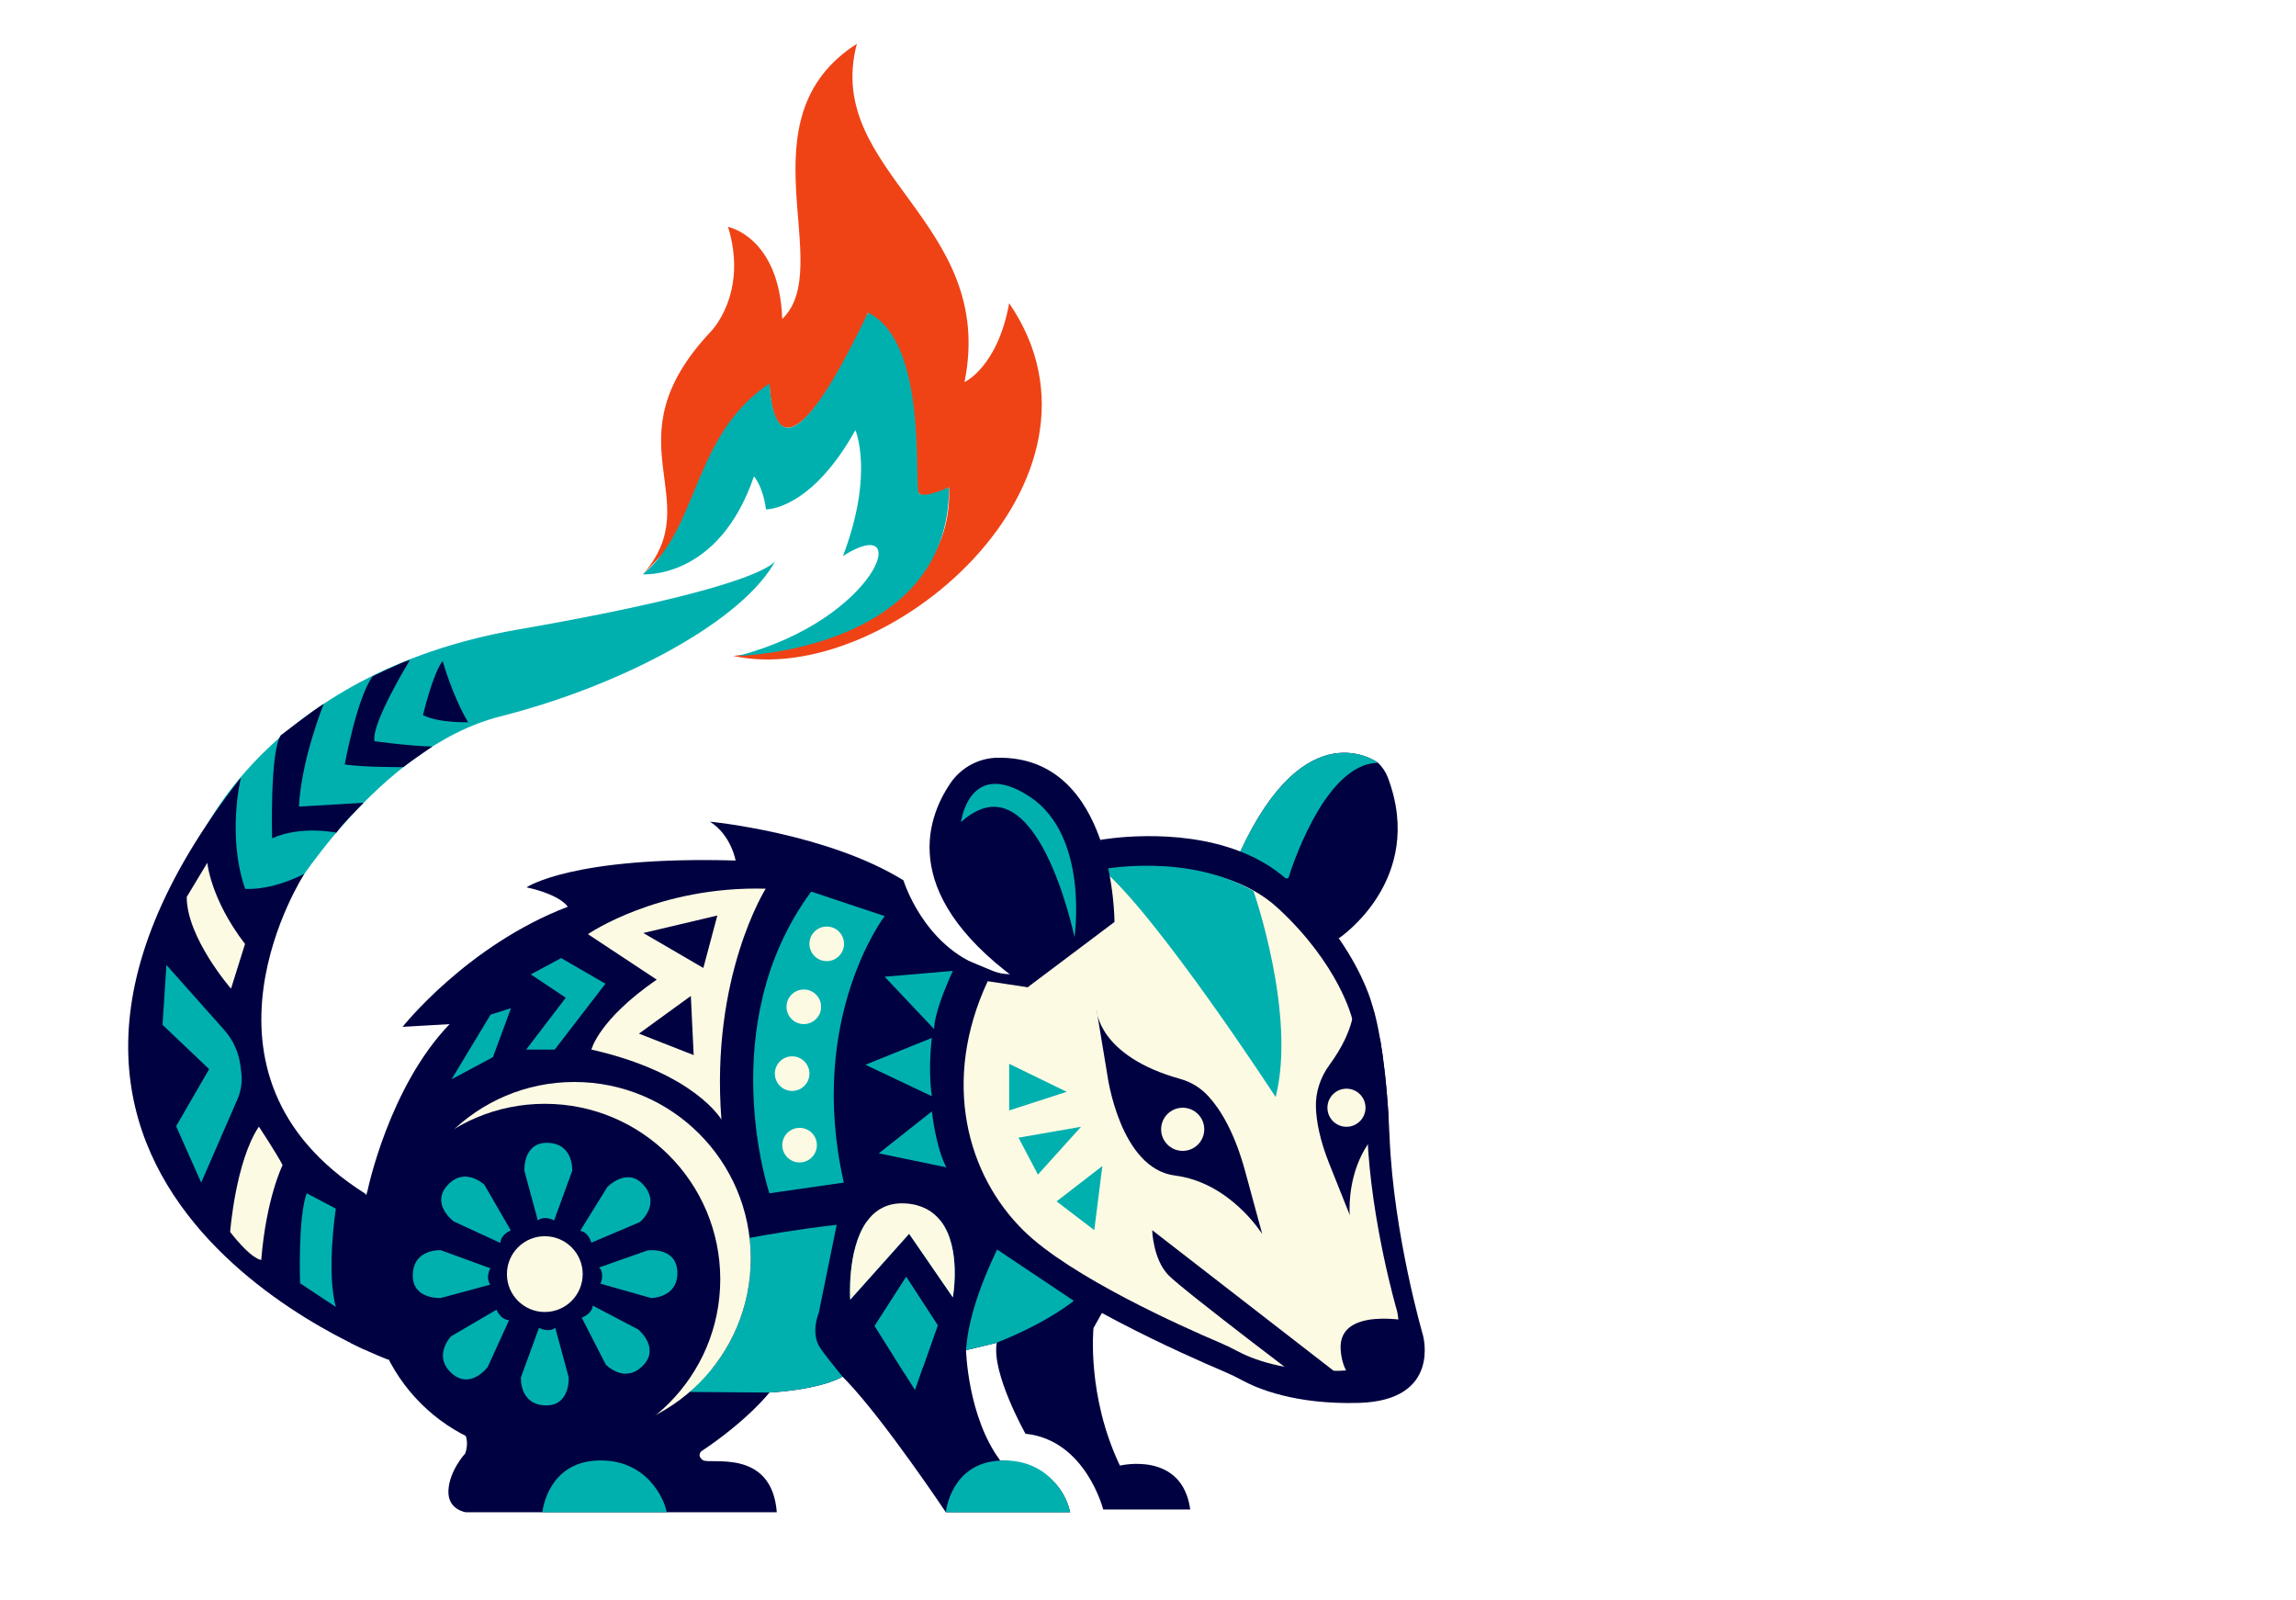
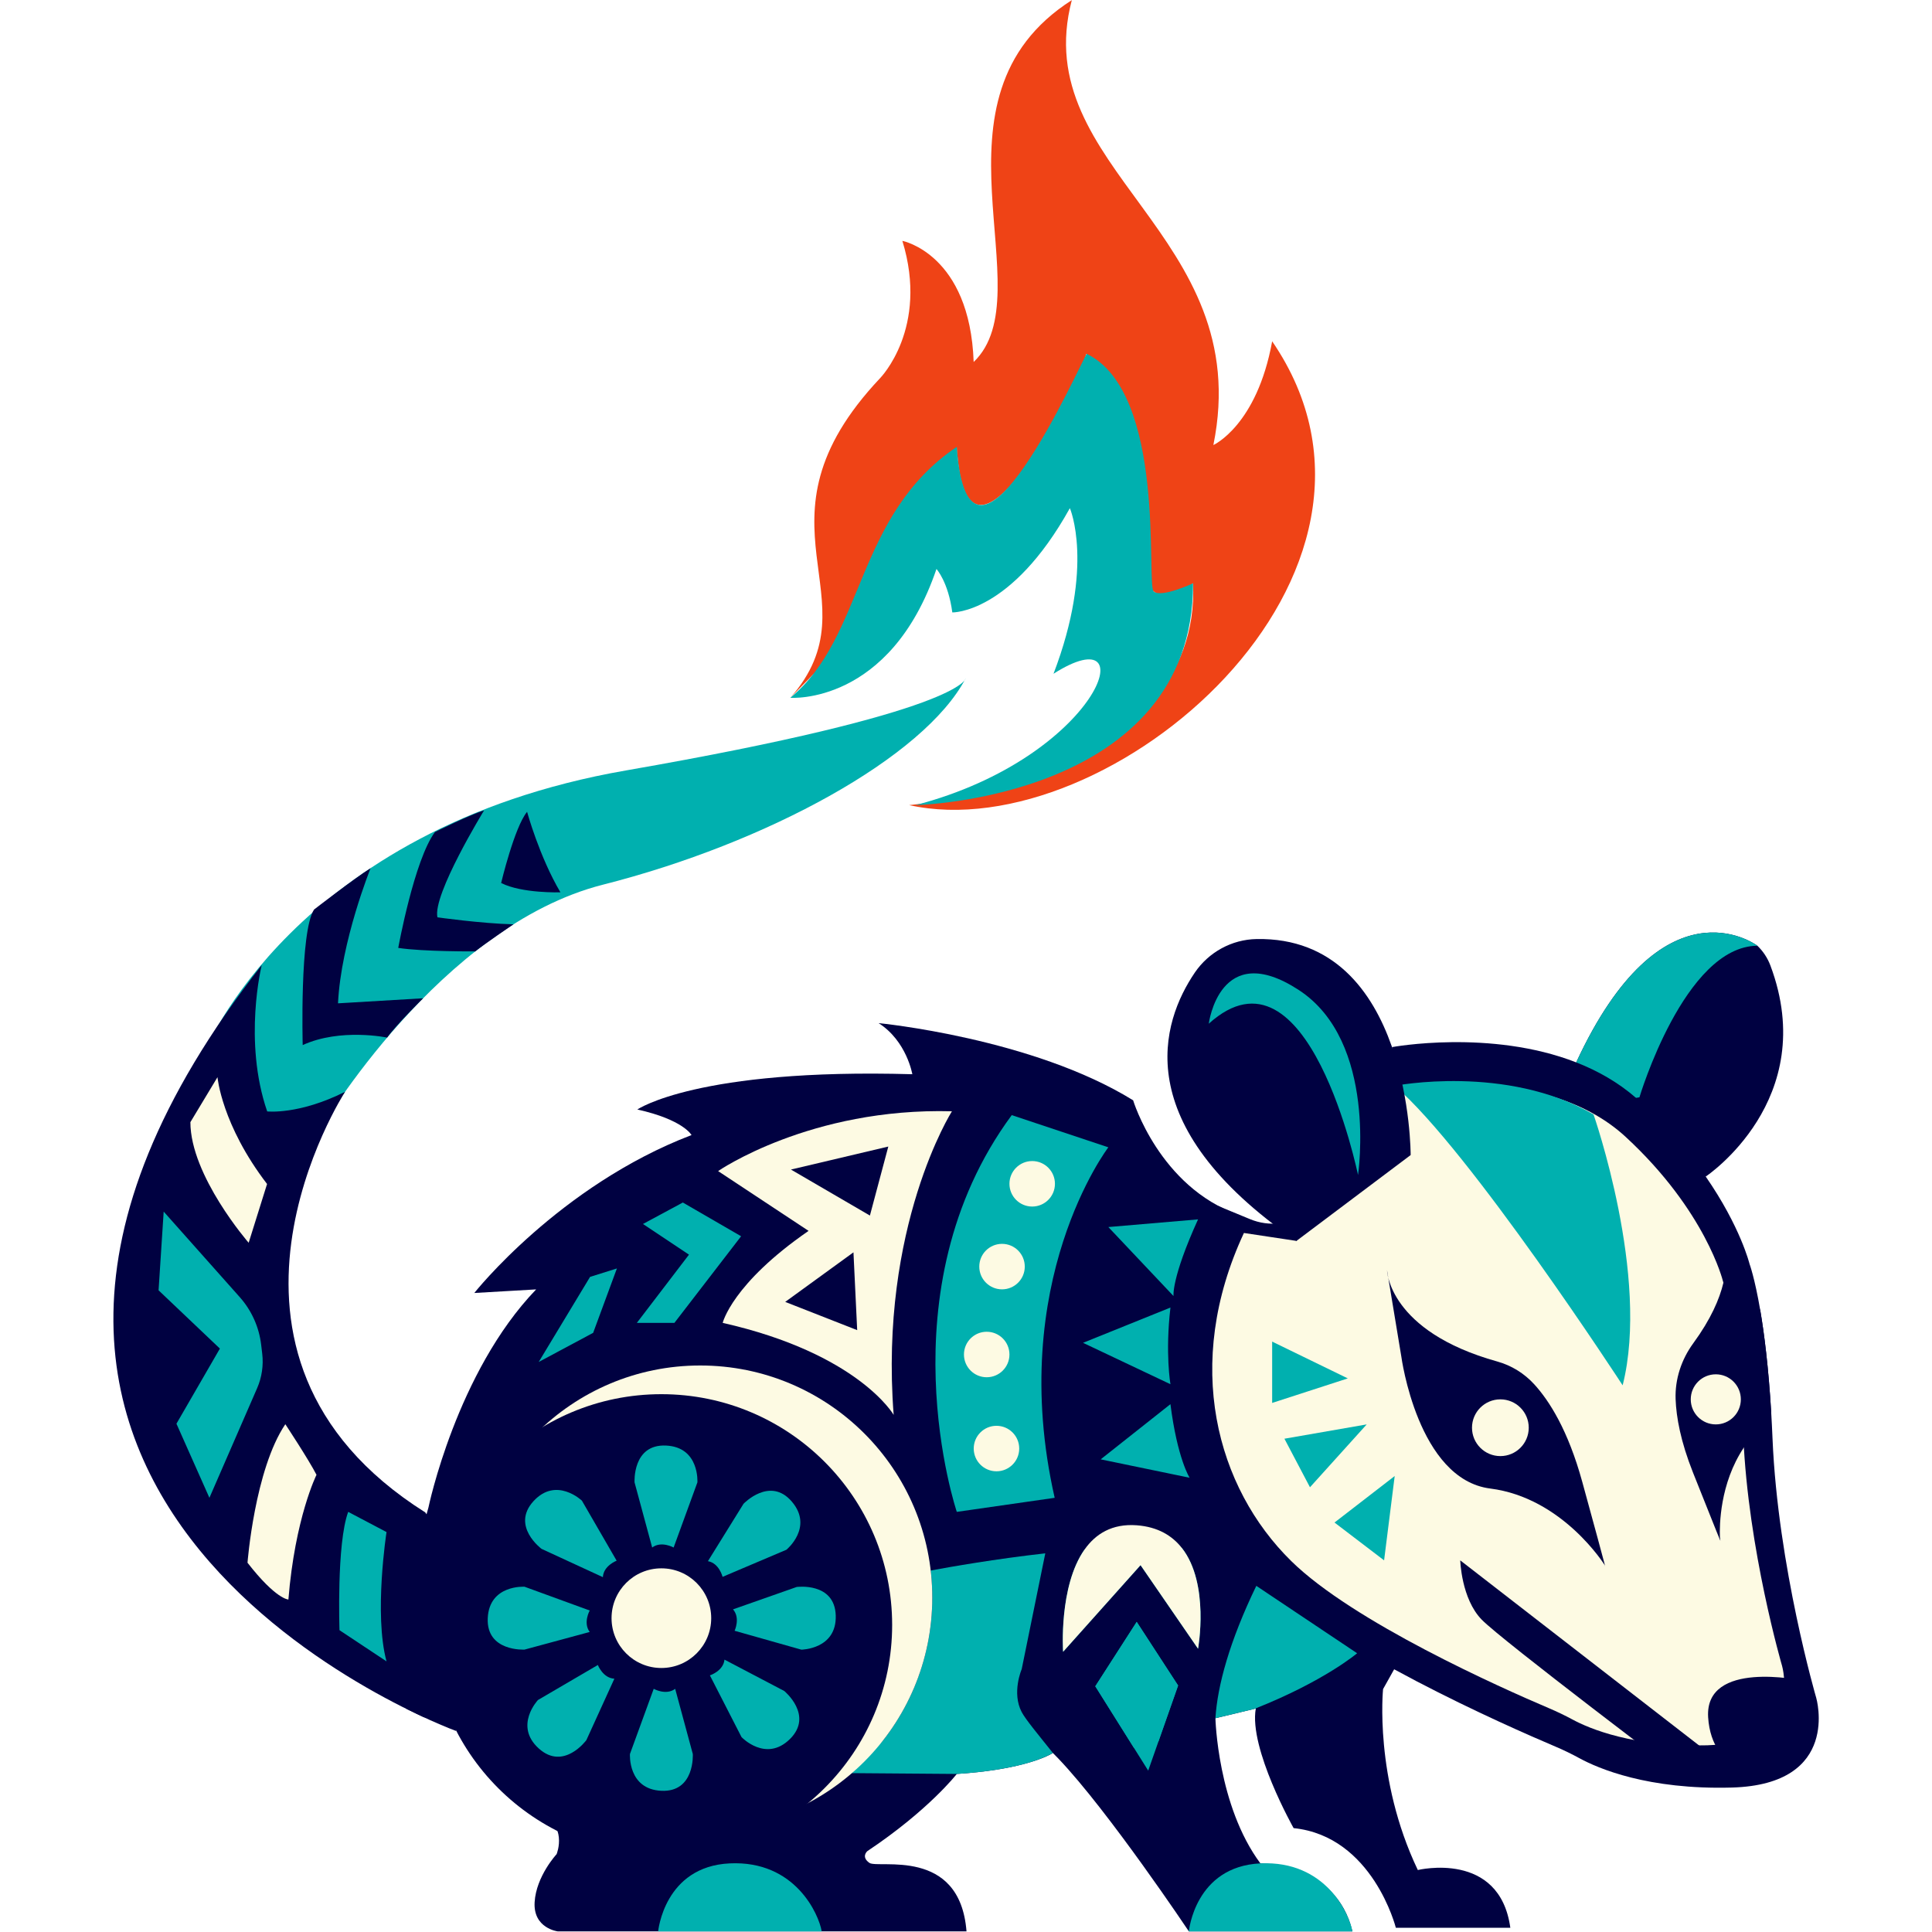
- <svg xmlns="http://www.w3.org/2000/svg" id="Color" viewBox="0 0 2626 1829">
+ <svg xmlns="http://www.w3.org/2000/svg" id="Color" viewBox="48 50 1680 1680">
  <defs>
    <style>
      .cls-1 {
        fill: #000141;
      }

      .cls-2 {
        fill: #fdfae3;
      }

      .cls-3 {
        fill: #ef4316;
      }

      .cls-4 {
        fill: #00b0af;
      }
    </style>
  </defs>
  <g>
    <path class="cls-3" d="M735.24,656.79c76.26-86.63-41.54-151.15,78.11-278.01-.01,0,42.66-43.34,19.32-119.34,0,0,58.67,11.33,62,105.33,62.38-59.85-48.61-229.15,85.35-314.66-38.84,147.17,160.38,203.19,123.09,386.88,0,0,37.79-16.89,51.12-90.22,138.73,202.81-141.85,441.8-315.67,403.33,0,0,254.22-21.33,246.89-192.89,0,0-22.36,16.58-34.22,7.11-19.93-15.91,11.89-161.11-58.78-206.44-.42,9.31-104.56,227.33-112.44,80.67,4.12,76.57-52.79,123.58-144.77,218.23Z" />
    <path class="cls-4" d="M844.11,750.11s241.78-5.33,241.33-192.89c0,0-27.56,12.89-34.22,7.11-6.67-5.78,11.56-172.44-58.22-206.67-4.12,4.86-102.55,229.28-113,80.89-88.92,60.14-79.56,164.45-144.77,218.23-.02-.01,86.65,6.65,127.09-112.01,0,0,10.22,11.11,13.78,37.78,0,0,51.11,1.33,102.22-90.67,0,0,21.78,49.78-14.22,144,81.72-52.02,39.92,72.42-120,114.22Z" />
    <path class="cls-4" d="M327,1031.28s103.33-176,245.33-212,279.33-110.67,315.33-179.33c0,0-2.12,29.05-295.33,80-289.33,50.28-366.91,245.7-366.91,245.7l50.24,55.24,51.33,10.39Z" />
    <path class="cls-1" d="M506.33,755.94s10.67,39,29,70c0,0-33.44,1.09-51.55-8.12,0,0,11.55-48.54,22.55-61.88Z" />
    <path class="cls-1" d="M468.89,754.77s-44.95,73.32-40.51,92.91c0,0,38.22,5.4,66.09,6.08,0,0-25.32,17.18-33.2,23.54,0,0-45,.31-66.97-3.03,0,0,13.89-76.6,31.96-100.8,0,0,31.86-15.72,42.63-18.71Z" />
    <path class="cls-1" d="M370.24,804.97s-25.73,63.66-28.32,117.49l74.02-4.4s-23.63,23.32-31.29,34.19c0,0-40.55-8.52-73.43,6.51,0,0-2.73-98.55,9.86-117.84,0,0,35-27.14,49.16-35.94Z" />
    <path class="cls-1" d="M275.58,889.19s-16.35,65.92,4.76,127.26c0,0,27.37,3.17,67.74-17.08,0,0-148.07,228.42,69.7,365.75l51.11,74.67-24.5,115.33s-536.94-196-168.81-665.92Z" />
    <path class="cls-2" d="M213.56,1025.78l23.56-39.11s3.56,41.33,43.11,92.89l-16,51.11s-50.67-58.22-50.67-104.89Z" />
    <path class="cls-4" d="M185.89,1172l4.44-68.44,66.16,74.39c10.28,11.56,16.77,25.99,18.6,41.35l.92,7.74c1.22,10.24-.3,20.62-4.42,30.07l-41.49,95.34-28.67-64.44,37.78-65.33-53.33-50.67Z" />
    <path class="cls-2" d="M263.22,1408.89s6.22-80.89,32.89-120.44c0,0,20,30.22,27.11,44,0,0-18.67,37.33-24.44,108.44,0,0-10.67,0-35.56-32Z" />
    <path class="cls-4" d="M343.22,1467.56s-2.67-75.11,7.56-102.89l33.33,17.56s-11.11,71.56,0,112.44l-40.89-27.11Z" />
  </g>
  <g>
    <path class="cls-1" d="M401.57,1536.08c-19.52-28.94,9.89-142.17,17.34-169.31,1.04-3.77,1.65-5.88,1.65-5.88,0,0,24.33-117.67,93.66-189.67l-53.78,3.11s73.78-93.33,188.89-137.33c0,0-7.11-13.33-47.11-22.22,0,0,52-36,239.11-30.67,0,0-4.89-28.89-29.33-44.44,0,0,133.78,12.89,221.33,67.11,0,0,22.67,75.11,91.56,99.55,0,0-59.11,122.23-14.22,230.67s154.66,155.56,154.66,155.56l-14.66,26.22s-8,77.33,30.22,157.33c0,0,71.11-17.33,80.44,50.22h-99.55s-20-79.55-88.89-86.66c0,0-39.11-69.34-32.89-104l-35.11,8.44s1.78,76,39.11,126.22c0,0,65.78-.89,80,59.11h-142.22s-69.6-104.19-113.26-150.04c-1.69-1.78-3.35-3.48-4.96-5.07,0,0-7.25,4.94-26.04,9.82h-.02c-13.09,3.4-31.77,6.77-57.5,8.41,0,0-24.44,31.55-77.78,67.11,0,0-5.78,4.89,1.78,10.22s78.67-14.22,84.44,59.55h-355.55s-21.33-2.66-20-25.33,19.11-41.78,19.11-41.78c0,0,2.79-6.72,1.94-14.75-.19-1.74-.55-3.53-1.14-5.34-1.8-5.46-5.76-10.97-13.69-15.02-8.32-4.24-18.01-11.53-26.95-19.07-13.6-11.46-25.06-25.16-34.6-40.17-2.88-4.54-7.03-9.55-12.95-13.92-.17-.13-.35-.26-.52-.38-.02-.02-.04-.03-.06-.04-.31-.23-.63-.45-.95-.67-1.05-.73-2.17-1.44-3.34-2.11-6.14-3.57-13.8-6.39-23.32-7.65l-14.85-7.13Z" />
    <path class="cls-4" d="M788.79,1591.86l27.29-28.71c26.69-34.21,42.59-77.24,42.59-123.99,0-7.95-.46-15.78-1.36-23.49,17.46-3.26,56.06-10.04,99.58-14.94v.27l-20.45,100.44s-8.88,20.45,0,37.34c3.38,6.43,14.96,20.3,27.12,35.55-2.22,1.31-10.57,5.8-26.04,9.82h-.02c-13.09,3.4-31.77,6.77-57.5,8.41" />
    <path class="cls-4" d="M1036.44,1460.33l36,55.34-17.02,48.44c-6.97,1.97-14.11,3.89-21.41,5.75l-33.57-53.53,36-56Z" />
    <path class="cls-4" d="M1075.73,1396.08c24.38,31.1,14.05,87.59,14.05,87.59l-50-72.67-67.34,75.33s-3.95-56.89,18.65-88.91c29.4-2.34,59.12-3.29,84.63-1.34h.01Z" />
    <path class="cls-4" d="M1228.11,1487.61s-28.62,24.38-89.17,48.32l-34.05,8.18c1.76-28.22,12.17-66.73,35.55-115.11" />
    <circle class="cls-2" cx="656.89" cy="1439.16" r="201.78" />
    <circle class="cls-1" cx="623.11" cy="1463" r="200.67" />
    <path class="cls-2" d="M751.11,1120.33l-78.67-52s80-55.33,203.33-52c0,0-63.33,100-50.67,264,0,0-30.67-53.33-148.67-80,0,0,8-34,74.67-80Z" />
    <polygon class="cls-1" points="735.78 1067 820.44 1047 804.44 1107 735.78 1067" />
    <polygon class="cls-1" points="730.79 1182.09 790.14 1138.99 793.38 1206.64 730.79 1182.09" />
    <path class="cls-2" d="M1089.78,1483.67l-50-72.67-67.34,75.33s-3.95-56.89,18.65-88.91c9.57-13.57,23.92-22.68,45.35-21.09,18.42,1.37,30.9,9.06,39.28,19.75h.01c24.38,31.1,14.05,87.59,14.05,87.59Z" />
    <polygon class="cls-4" points="516.44 1234.33 563.78 1209 584.44 1153 561.11 1160.33 516.44 1234.33" />
    <polygon class="cls-4" points="601.78 1200.33 634.44 1200.33 692.44 1125 641.78 1095.67 607.11 1114.33 647.11 1141 601.78 1200.33" />
    <path class="cls-4" d="M927.78,1019.67l84,28s-89.33,116.89-46.67,304.78l-85.11,12.22s-64.89-192.33,47.78-345Z" />
    <path class="cls-4" d="M1089.78,1110.33l-78,6.67,56.67,60s-2-15.33,21.33-66.67Z" />
    <path class="cls-4" d="M1065.78,1187l-76,30.67,76,36s-4.67-26.67,0-66.67Z" />
    <path class="cls-4" d="M1065.78,1271l-60.67,48,77.33,16s-10.67-16.67-16.67-64Z" />
    <path class="cls-4" d="M615.11,1395.67l-15.33-56.67s-2-33.33,27.33-32,27.33,32,27.33,32l-20.67,56.67s-10.67-6-18.67,0Z" />
    <path class="cls-4" d="M663.59,1407.54l30.95-49.89s22.99-24.21,42.04-1.87c19.05,22.35-4.73,41.82-4.73,41.82l-55.52,23.58s-2.9-11.89-12.74-13.64Z" />
    <path class="cls-4" d="M685.42,1449.44l55.38-19.47s33.09-4.45,33.93,24.9-29.9,29.62-29.9,29.62l-58.04-16.43s5.2-11.08-1.38-18.62Z" />
    <path class="cls-4" d="M635.11,1518.54l15.33,56.67s2,33.33-27.33,32c-29.33-1.33-27.33-32-27.33-32l20.67-56.67s10.67,6,18.67,0Z" />
    <path class="cls-4" d="M678,1493.16l51.98,27.28s25.8,21.2,4.88,41.8c-20.92,20.6-42.05-1.71-42.05-1.71l-27.51-53.68s11.65-3.74,12.69-13.69Z" />
    <path class="cls-4" d="M560.8,1469.1l-56.67,15.33s-33.33,2-32-27.33c1.33-29.33,32-27.33,32-27.33l56.67,20.67s-6,10.67,0,18.67Z" />
    <path class="cls-4" d="M572.24,1421.44l-53.31-24.59s-26.85-19.85-7.01-41.5c19.84-21.65,42.08-.44,42.08-.44l30.21,52.21s-11.45,4.33-11.97,14.32Z" />
    <path class="cls-4" d="M582.24,1509.73l-24.35,53.42s-19.73,26.94-41.46,7.2c-21.74-19.74-.63-42.08-.63-42.08l52.07-30.45s4.39,11.43,14.37,11.91Z" />
    <polygon class="cls-4" points="1036.44 1460.33 1000.44 1516.33 1046.44 1589.67 1072.44 1515.67 1036.44 1460.33" />
    <circle class="cls-2" cx="623.11" cy="1457.1" r="43.33" />
    <circle class="cls-2" cx="945.56" cy="1079.39" r="19.78" />
    <circle class="cls-2" cx="919.33" cy="1151.39" r="19.78" />
    <circle class="cls-2" cx="906" cy="1227.83" r="19.78" />
    <circle class="cls-2" cx="914.5" cy="1309.61" r="19.78" />
  </g>
  <g>
    <path class="cls-1" d="M1531.24,1073.09c-34.1-25.03-60.98-48.44-79.91-66.25-21.42-20.15-32.66-33.12-32.66-33.12,74.61-161.04,155.29-102.96,157.46-101.36.01.01.02.02.03.03h.01c4.92,4.73,8.82,10.56,11.31,17.19,43.81,116.9-56.24,183.51-56.24,183.51Z" />
    <path class="cls-4" d="M1576.16,872.39c-63.4.46-102.55,131.76-102.55,131.76-8.64,1.72-16.01,2.55-22.28,2.69-41.04.97-35.33-27.25-35.33-27.25.89-1.99,1.78-3.94,2.67-5.87,74.61-161.04,155.29-102.96,157.46-101.36.01.01.02.02.03.03Z" />
    <path class="cls-1" d="M1554,1604.39c-73.07,2.04-116.37-16.67-132.61-25.52-6.66-3.63-13.46-6.96-20.44-9.92-44.82-18.98-193.07-84.48-254.95-145.23-73.33-72-102.67-198-42.67-326.66l31.72,13.09c8.11,3.34,16.93,4.6,25.65,3.59,8.51-.99,19.73-3.23,31.56-8.2,26.19-11,55.3-35.39,64.2-89.19,2.64-15.9,3.5-34.37,2.01-55.82,0,0,85.52-15.91,160.21,13.31.04,0,.09.03.14.05,18.4,7.22,36.15,17.17,51.79,30.79,1.14.99,2.27,2.01,3.39,3.04,24.75,22.86,43.36,45.32,57.24,65.37,30.26,43.7,38.09,75.97,38.09,75.97,0,0,4.46,11.83,9.31,40.21,3.48,20.38,7.15,49.3,9.51,88.5.44,7.39.84,15.15,1.18,23.29,4.67,111.33,38,225.33,38,225.33,0,0,22,75.33-73.33,78Z" />
    <path class="cls-2" d="M1270.55,996.78s121.35-22.59,191.1,41.84c69.75,64.43,84.53,125.31,84.53,125.31,0,0,13.6,36.06,17.73,134.77,4.14,98.71,33.69,199.79,33.69,199.79,0,0,19.51,66.79-65.02,69.16-64.27,1.8-102.57-14.52-117.23-22.44-6.65-3.59-13.47-6.85-20.43-9.81-41.93-17.84-170.1-74.93-224.09-127.94-65.02-63.84-94.36-171.22-41.16-285.31l45.67,6.89,95.22-132.27Z" />
    <path class="cls-4" d="M1433.67,1019.06s49.33,140.89,25.33,235.56c0,0-133.33-204.89-198.22-260.44,0,0,96.89-19.11,172.89,24.89Z" />
    <path class="cls-1" d="M1086.9,895.84c-28.55,42.11-59.18,131.77,88.43,233.22l99.33-74.67s.58-190.26-134-187.83c-21.59.39-41.65,11.41-53.77,29.28Z" />
    <path class="cls-1" d="M1254.11,1154.61s1.25,52.97,95.88,79.31c12.34,3.43,23.44,10.32,32.09,19.77,13.14,14.36,29.48,39.99,41.81,84.92,24.11,87.89,19.56,72.44,19.56,72.44,0,0-36.44-58.67-99.56-66.67s-77.33-114.67-77.33-114.67l-12.44-75.11Z" />
    <path class="cls-1" d="M1542.36,1119.42c.16.22,1.27,1.85,2.53,4.83l-2.53-4.83Z" />
    <path class="cls-1" d="M1588.15,1277.77c-2.47,5.39-5.89,10.42-10.46,14.89-5.16,5.06-9.55,10.46-13.28,16.03-21.05,31.43-21.21,68.19-20.84,77.85.04,1.11.38,2.17.43,3.29.01.22-2.61-5.99-23.83-59.35-10.73-26.99-14.54-48.04-15.12-63.82-.63-17.35,5-34.45,15.39-48.65,15.16-20.72,22.8-38.34,26.21-52.71,4.86-20.42,1.14-34.26-1.76-41.05l27.19,51.7s2.89,5.09,6.56,13.32c3.48,20.38,7.15,49.3,9.51,88.5Z" />
    <circle class="cls-2" cx="1352.67" cy="1291.5" r="24.67" />
    <circle class="cls-2" cx="1540" cy="1266.83" r="21.78" />
    <polygon class="cls-4" points="1154.22 1216.61 1154.22 1269.94 1220 1248.61 1154.22 1216.61" />
    <polygon class="cls-4" points="1164.89 1301.06 1187.11 1343.28 1236.44 1288.61 1164.89 1301.06" />
    <polygon class="cls-4" points="1208.44 1373.94 1251.56 1406.83 1260.78 1333.5 1208.44 1373.94" />
    <path class="cls-4" d="M1099.11,940.17s9.33-74.22,78.22-29.33,51.56,160.89,51.56,160.89c0,0-43.11-209.78-129.78-131.56Z" />
    <path class="cls-1" d="M1614.67,1511.28s-84.44-18.22-81.33,32,52,53.78,52,53.78c0,0,69.33-17.33,29.33-85.78Z" />
    <path class="cls-1" d="M1317.78,1406.83s.89,33.33,18.67,51.56,177.33,138.67,177.33,138.67l13.33-28-209.33-162.22Z" />
  </g>
  <g id="Capa_9" data-name="Capa 9">
    <path class="cls-4" d="M1081.78,1729.44s5.28-56.39,62.22-59.11,77.5,44.27,80,59.11h-142.22Z" />
    <path class="cls-4" d="M620.31,1729.44s5.28-56.39,62.22-59.11,77.5,44.27,80,59.11h-142.22Z" />
  </g>
</svg>
